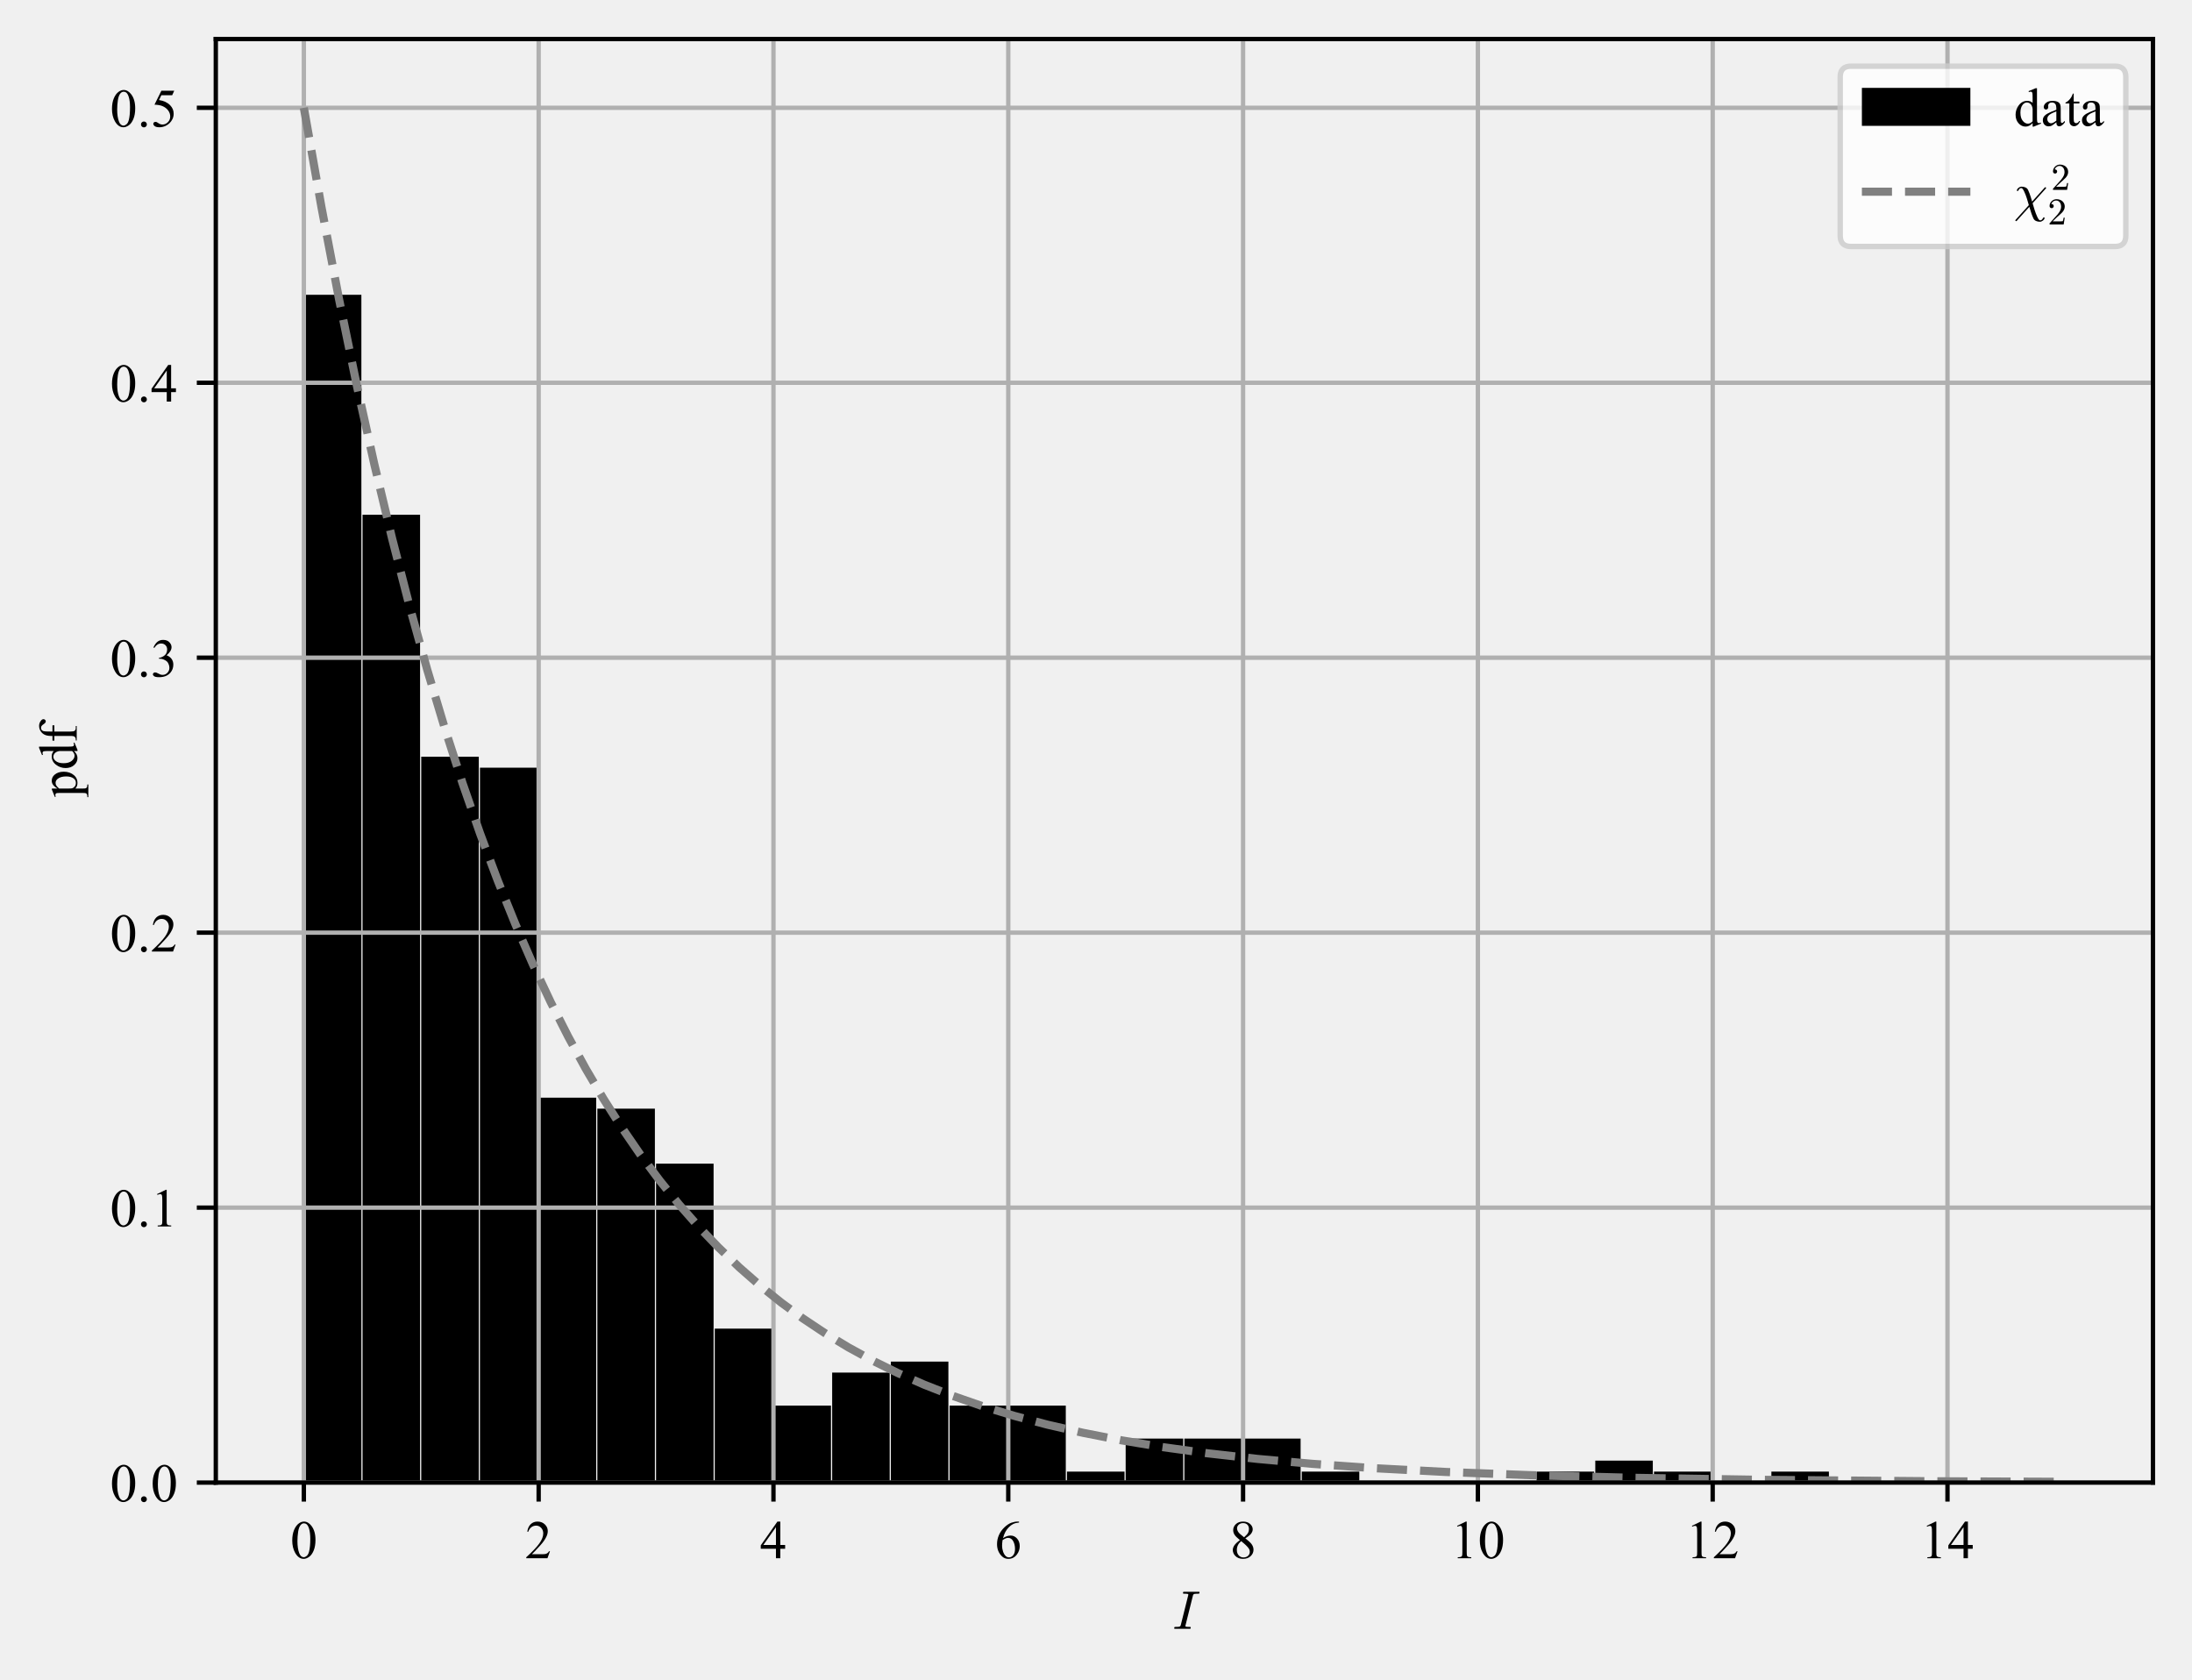
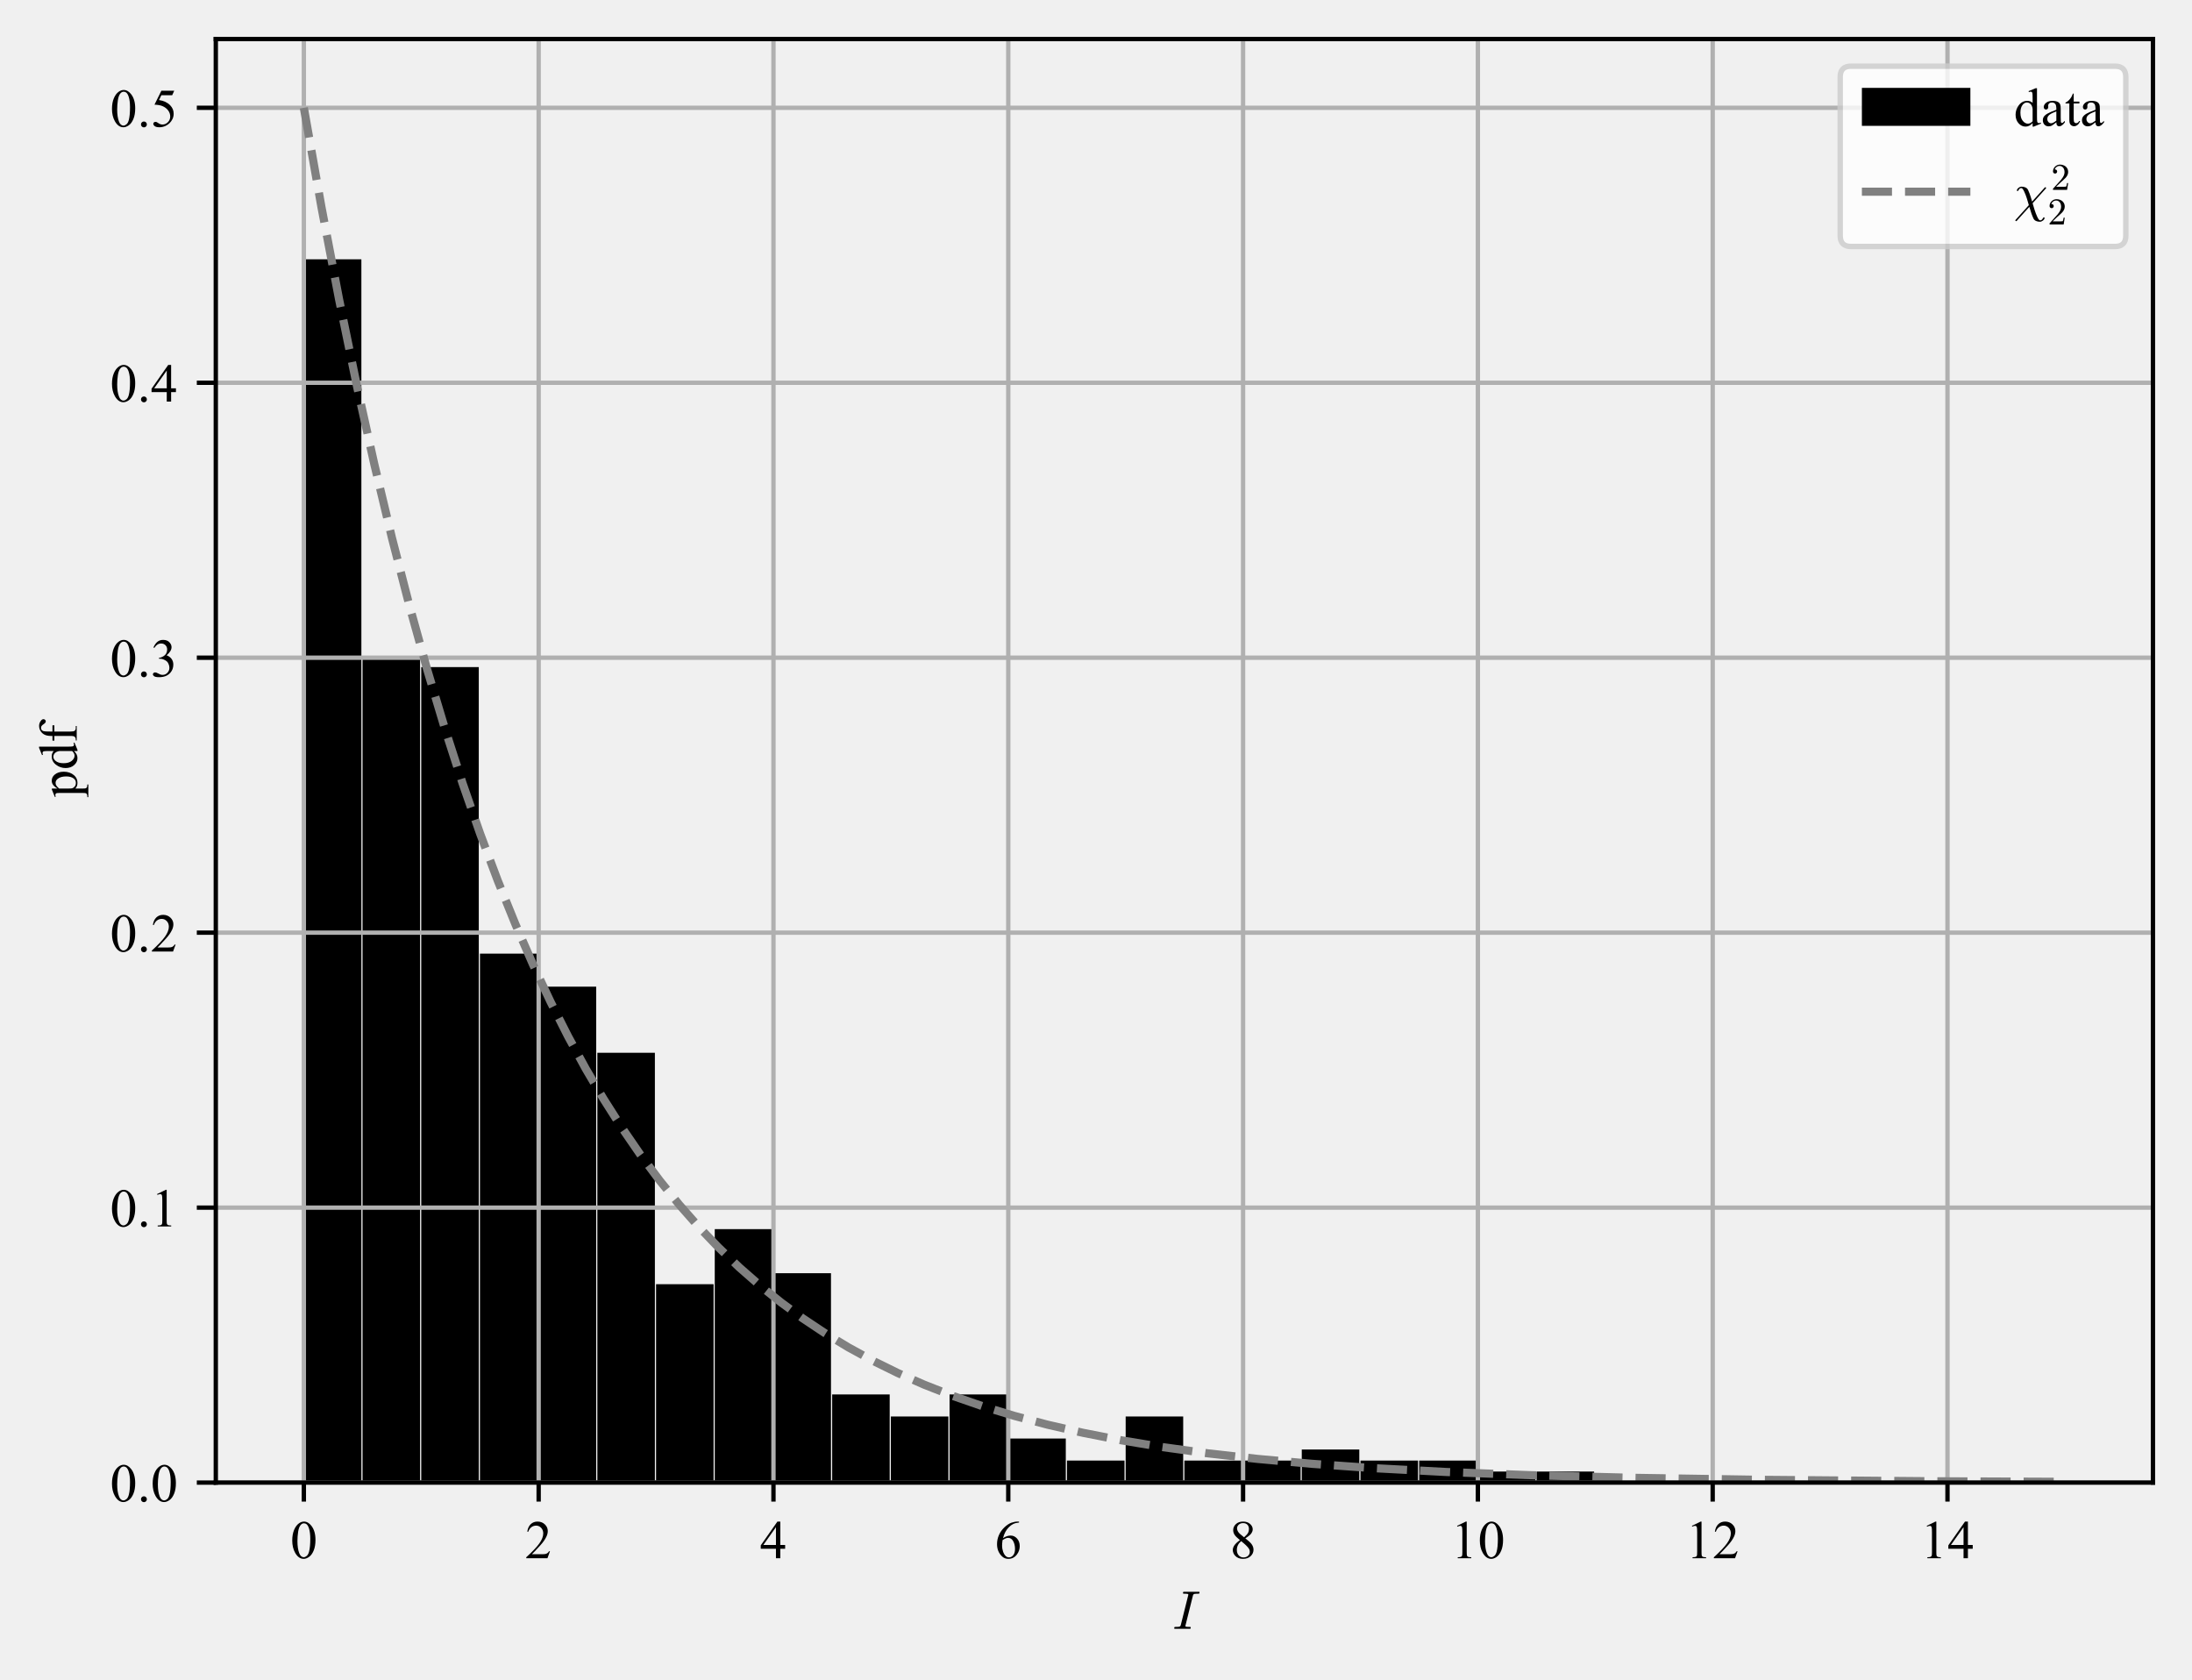
<svg xmlns="http://www.w3.org/2000/svg" xmlns:xlink="http://www.w3.org/1999/xlink" width="404.103pt" height="309.678pt" viewBox="0 0 404.103 309.678" version="1.1">
  <defs>
    <style type="text/css">*{stroke-linejoin: round; stroke-linecap: butt}</style>
  </defs>
  <g id="figure_1">
    <g id="patch_1">
      <path d="M 0 309.678  L 404.103 309.678  L 404.103 0  L 0 0  L 0 309.678  z " style="fill: none" />
    </g>
    <g id="axes_1">
      <g id="patch_2">
        <path d="M 39.783 273.312  L 396.903 273.312  L 396.903 7.2  L 39.783 7.2  L 39.783 273.312  z " style="fill: none" />
      </g>
      <g id="patch_3">
-         <path d="M 56.016 273.312  L 66.621 273.312  L 66.621 54.34  L 56.016 54.34  z " clip-path="url(#pf2ee84634f)" />
+         <path d="M 56.016 273.312  L 66.621 273.312  L 66.621 47.806  L 56.016 47.806  z " clip-path="url(#p7476ff61ca)" />
      </g>
      <g id="patch_4">
-         <path d="M 66.837 273.312  L 77.443 273.312  L 77.443 94.89  L 66.837 94.89  z " clip-path="url(#pf2ee84634f)" />
+         <path d="M 66.837 273.312  L 77.443 273.312  L 77.443 120.943  L 66.837 120.943  z " clip-path="url(#p7476ff61ca)" />
      </g>
      <g id="patch_5">
-         <path d="M 77.659 273.312  L 88.265 273.312  L 88.265 139.496  L 77.659 139.496  z " clip-path="url(#pf2ee84634f)" />
+         <path d="M 77.659 273.312  L 88.265 273.312  L 88.265 122.975  L 77.659 122.975  z " clip-path="url(#p7476ff61ca)" />
      </g>
      <g id="patch_6">
-         <path d="M 88.481 273.312  L 99.086 273.312  L 99.086 141.523  L 88.481 141.523  z " clip-path="url(#pf2ee84634f)" />
+         <path d="M 88.481 273.312  L 99.086 273.312  L 99.086 175.796  L 88.481 175.796  z " clip-path="url(#p7476ff61ca)" />
      </g>
      <g id="patch_7">
-         <path d="M 99.303 273.312  L 109.908 273.312  L 109.908 202.349  L 99.303 202.349  z " clip-path="url(#pf2ee84634f)" />
+         <path d="M 99.303 273.312  L 109.908 273.312  L 109.908 181.891  L 99.303 181.891  z " clip-path="url(#p7476ff61ca)" />
      </g>
      <g id="patch_8">
-         <path d="M 110.125 273.312  L 120.73 273.312  L 120.73 204.376  L 110.125 204.376  z " clip-path="url(#pf2ee84634f)" />
+         <path d="M 110.125 273.312  L 120.73 273.312  L 120.73 194.08  L 110.125 194.08  z " clip-path="url(#p7476ff61ca)" />
      </g>
      <g id="patch_9">
-         <path d="M 120.946 273.312  L 131.552 273.312  L 131.552 214.514  L 120.946 214.514  z " clip-path="url(#pf2ee84634f)" />
+         <path d="M 120.946 273.312  L 131.552 273.312  L 131.552 236.744  L 120.946 236.744  z " clip-path="url(#p7476ff61ca)" />
      </g>
      <g id="patch_10">
-         <path d="M 131.768 273.312  L 142.374 273.312  L 142.374 244.927  L 131.768 244.927  z " clip-path="url(#pf2ee84634f)" />
+         <path d="M 131.768 273.312  L 142.374 273.312  L 142.374 226.586  L 131.768 226.586  z " clip-path="url(#p7476ff61ca)" />
      </g>
      <g id="patch_11">
-         <path d="M 142.59 273.312  L 153.195 273.312  L 153.195 259.119  L 142.59 259.119  z " clip-path="url(#pf2ee84634f)" />
+         <path d="M 142.59 273.312  L 153.195 273.312  L 153.195 234.712  L 142.59 234.712  z " clip-path="url(#p7476ff61ca)" />
      </g>
      <g id="patch_12">
-         <path d="M 153.412 273.312  L 164.017 273.312  L 164.017 253.037  L 153.412 253.037  z " clip-path="url(#pf2ee84634f)" />
+         <path d="M 153.412 273.312  L 164.017 273.312  L 164.017 257.059  L 153.412 257.059  z " clip-path="url(#p7476ff61ca)" />
      </g>
      <g id="patch_13">
-         <path d="M 164.234 273.312  L 174.839 273.312  L 174.839 251.009  L 164.234 251.009  z " clip-path="url(#pf2ee84634f)" />
+         <path d="M 164.234 273.312  L 174.839 273.312  L 174.839 261.123  L 164.234 261.123  z " clip-path="url(#p7476ff61ca)" />
      </g>
      <g id="patch_14">
-         <path d="M 175.056 273.312  L 185.661 273.312  L 185.661 259.119  L 175.056 259.119  z " clip-path="url(#pf2ee84634f)" />
+         <path d="M 175.056 273.312  L 185.661 273.312  L 185.661 257.059  L 175.056 257.059  z " clip-path="url(#p7476ff61ca)" />
      </g>
      <g id="patch_15">
-         <path d="M 185.877 273.312  L 196.483 273.312  L 196.483 259.119  L 185.877 259.119  z " clip-path="url(#pf2ee84634f)" />
+         <path d="M 185.877 273.312  L 196.483 273.312  L 196.483 265.186  L 185.877 265.186  z " clip-path="url(#p7476ff61ca)" />
      </g>
      <g id="patch_16">
-         <path d="M 196.699 273.312  L 207.305 273.312  L 207.305 271.284  L 196.699 271.284  z " clip-path="url(#pf2ee84634f)" />
+         <path d="M 196.699 273.312  L 207.305 273.312  L 207.305 269.249  L 196.699 269.249  z " clip-path="url(#p7476ff61ca)" />
      </g>
      <g id="patch_17">
-         <path d="M 207.521 273.312  L 218.126 273.312  L 218.126 265.202  L 207.521 265.202  z " clip-path="url(#pf2ee84634f)" />
+         <path d="M 207.521 273.312  L 218.126 273.312  L 218.126 261.123  L 207.521 261.123  z " clip-path="url(#p7476ff61ca)" />
      </g>
      <g id="patch_18">
-         <path d="M 218.343 273.312  L 228.948 273.312  L 228.948 265.202  L 218.343 265.202  z " clip-path="url(#pf2ee84634f)" />
+         <path d="M 218.343 273.312  L 228.948 273.312  L 228.948 269.249  L 218.343 269.249  z " clip-path="url(#p7476ff61ca)" />
      </g>
      <g id="patch_19">
-         <path d="M 229.165 273.312  L 239.77 273.312  L 239.77 265.202  L 229.165 265.202  z " clip-path="url(#pf2ee84634f)" />
+         <path d="M 229.165 273.312  L 239.77 273.312  L 239.77 269.249  L 229.165 269.249  z " clip-path="url(#p7476ff61ca)" />
      </g>
      <g id="patch_20">
-         <path d="M 239.986 273.312  L 250.592 273.312  L 250.592 271.284  L 239.986 271.284  z " clip-path="url(#pf2ee84634f)" />
+         <path d="M 239.986 273.312  L 250.592 273.312  L 250.592 267.217  L 239.986 267.217  z " clip-path="url(#p7476ff61ca)" />
      </g>
      <g id="patch_21">
-         <path d="M 250.808 273.312  L 261.414 273.312  L 261.414 273.312  L 250.808 273.312  z " clip-path="url(#pf2ee84634f)" />
+         <path d="M 250.808 273.312  L 261.414 273.312  L 261.414 269.249  L 250.808 269.249  z " clip-path="url(#p7476ff61ca)" />
      </g>
      <g id="patch_22">
-         <path d="M 261.63 273.312  L 272.235 273.312  L 272.235 273.312  L 261.63 273.312  z " clip-path="url(#pf2ee84634f)" />
+         <path d="M 261.63 273.312  L 272.235 273.312  L 272.235 269.249  L 261.63 269.249  z " clip-path="url(#p7476ff61ca)" />
      </g>
      <g id="patch_23">
-         <path d="M 272.452 273.312  L 283.057 273.312  L 283.057 273.312  L 272.452 273.312  z " clip-path="url(#pf2ee84634f)" />
+         <path d="M 272.452 273.312  L 283.057 273.312  L 283.057 271.28  L 272.452 271.28  z " clip-path="url(#p7476ff61ca)" />
      </g>
      <g id="patch_24">
-         <path d="M 283.274 273.312  L 293.879 273.312  L 293.879 271.284  L 283.274 271.284  z " clip-path="url(#pf2ee84634f)" />
+         <path d="M 283.274 273.312  L 293.879 273.312  L 293.879 271.28  L 283.274 271.28  z " clip-path="url(#p7476ff61ca)" />
      </g>
      <g id="patch_25">
-         <path d="M 294.096 273.312  L 304.701 273.312  L 304.701 269.257  L 294.096 269.257  z " clip-path="url(#pf2ee84634f)" />
+         <path d="M 294.096 273.312  L 304.701 273.312  L 304.701 273.312  L 294.096 273.312  z " clip-path="url(#p7476ff61ca)" />
      </g>
      <g id="patch_26">
-         <path d="M 304.917 273.312  L 315.523 273.312  L 315.523 271.284  L 304.917 271.284  z " clip-path="url(#pf2ee84634f)" />
+         <path d="M 304.917 273.312  L 315.523 273.312  L 315.523 273.312  L 304.917 273.312  z " clip-path="url(#p7476ff61ca)" />
      </g>
      <g id="patch_27">
-         <path d="M 315.739 273.312  L 326.345 273.312  L 326.345 273.312  L 315.739 273.312  z " clip-path="url(#pf2ee84634f)" />
+         <path d="M 315.739 273.312  L 326.345 273.312  L 326.345 273.312  L 315.739 273.312  z " clip-path="url(#p7476ff61ca)" />
      </g>
      <g id="patch_28">
-         <path d="M 326.561 273.312  L 337.166 273.312  L 337.166 271.284  L 326.561 271.284  z " clip-path="url(#pf2ee84634f)" />
+         <path d="M 326.561 273.312  L 337.166 273.312  L 337.166 273.312  L 326.561 273.312  z " clip-path="url(#p7476ff61ca)" />
      </g>
      <g id="patch_29">
-         <path d="M 337.383 273.312  L 347.988 273.312  L 347.988 273.312  L 337.383 273.312  z " clip-path="url(#pf2ee84634f)" />
+         <path d="M 337.383 273.312  L 347.988 273.312  L 347.988 273.312  L 337.383 273.312  z " clip-path="url(#p7476ff61ca)" />
      </g>
      <g id="patch_30">
-         <path d="M 348.205 273.312  L 358.81 273.312  L 358.81 273.312  L 348.205 273.312  z " clip-path="url(#pf2ee84634f)" />
+         <path d="M 348.205 273.312  L 358.81 273.312  L 358.81 273.312  L 348.205 273.312  z " clip-path="url(#p7476ff61ca)" />
      </g>
      <g id="patch_31">
-         <path d="M 359.026 273.312  L 369.632 273.312  L 369.632 273.312  L 359.026 273.312  z " clip-path="url(#pf2ee84634f)" />
+         <path d="M 359.026 273.312  L 369.632 273.312  L 369.632 273.312  L 359.026 273.312  z " clip-path="url(#p7476ff61ca)" />
      </g>
      <g id="matplotlib.axis_1">
        <g id="xtick_1">
          <g id="line2d_1">
-             <path d="M 56.016 273.312  L 56.016 7.2  " clip-path="url(#pf2ee84634f)" style="fill: none; stroke: #b0b0b0; stroke-width: 0.8; stroke-linecap: square" />
+             <path d="M 56.016 273.312  L 56.016 7.2  " clip-path="url(#p7476ff61ca)" style="fill: none; stroke: #b0b0b0; stroke-width: 0.8; stroke-linecap: square" />
          </g>
          <g id="line2d_2">
            <defs>
-               <path id="m13a6f34b47" d="M 0 0  L 0 3.5  " style="stroke: #000000; stroke-width: 0.8" />
-             </defs>
-             <g>
-               <use xlink:href="#m13a6f34b47" x="56.016" y="273.312" style="stroke: #000000; stroke-width: 0.8" />
+               <path id="mde211f652f" d="M 0 0  L 0 3.5  " style="stroke: #000000; stroke-width: 0.8" />
+             </defs>
+             <g>
+               <use xlink:href="#mde211f652f" x="56.016" y="273.312" style="stroke: #000000; stroke-width: 0.8" />
            </g>
          </g>
          <g id="text_1">
            <g transform="translate(53.51554 287.2557) scale(0.1 -0.1)">
              <defs>
                <path id="TimesNewRomanPSMT-30" d="M 231 2094  Q 231 2819 450 3342  Q 669 3866 1031 4122  Q 1313 4325 1613 4325  Q 2100 4325 2488 3828  Q 2972 3213 2972 2159  Q 2972 1422 2759 906  Q 2547 391 2217 158  Q 1888 -75 1581 -75  Q 975 -75 572 641  Q 231 1244 231 2094  z M 844 2016  Q 844 1141 1059 588  Q 1238 122 1591 122  Q 1759 122 1940 273  Q 2122 425 2216 781  Q 2359 1319 2359 2297  Q 2359 3022 2209 3506  Q 2097 3866 1919 4016  Q 1791 4119 1609 4119  Q 1397 4119 1231 3928  Q 1006 3669 925 3112  Q 844 2556 844 2016  z " transform="scale(0.015625)" />
              </defs>
              <use xlink:href="#TimesNewRomanPSMT-30" />
            </g>
          </g>
        </g>
        <g id="xtick_2">
          <g id="line2d_3">
-             <path d="M 99.303 273.312  L 99.303 7.2  " clip-path="url(#pf2ee84634f)" style="fill: none; stroke: #b0b0b0; stroke-width: 0.8; stroke-linecap: square" />
+             <path d="M 99.303 273.312  L 99.303 7.2  " clip-path="url(#p7476ff61ca)" style="fill: none; stroke: #b0b0b0; stroke-width: 0.8; stroke-linecap: square" />
          </g>
          <g id="line2d_4">
            <g>
-               <use xlink:href="#m13a6f34b47" x="99.303" y="273.312" style="stroke: #000000; stroke-width: 0.8" />
+               <use xlink:href="#mde211f652f" x="99.303" y="273.312" style="stroke: #000000; stroke-width: 0.8" />
            </g>
          </g>
          <g id="text_2">
            <g transform="translate(96.80281 287.2557) scale(0.1 -0.1)">
              <defs>
                <path id="TimesNewRomanPSMT-32" d="M 2934 816  L 2638 0  L 138 0  L 138 116  Q 1241 1122 1691 1759  Q 2141 2397 2141 2925  Q 2141 3328 1894 3587  Q 1647 3847 1303 3847  Q 991 3847 742 3664  Q 494 3481 375 3128  L 259 3128  Q 338 3706 661 4015  Q 984 4325 1469 4325  Q 1984 4325 2329 3994  Q 2675 3663 2675 3213  Q 2675 2891 2525 2569  Q 2294 2063 1775 1497  Q 997 647 803 472  L 1909 472  Q 2247 472 2383 497  Q 2519 522 2628 598  Q 2738 675 2819 816  L 2934 816  z " transform="scale(0.015625)" />
              </defs>
              <use xlink:href="#TimesNewRomanPSMT-32" />
            </g>
          </g>
        </g>
        <g id="xtick_3">
          <g id="line2d_5">
-             <path d="M 142.59 273.312  L 142.59 7.2  " clip-path="url(#pf2ee84634f)" style="fill: none; stroke: #b0b0b0; stroke-width: 0.8; stroke-linecap: square" />
+             <path d="M 142.59 273.312  L 142.59 7.2  " clip-path="url(#p7476ff61ca)" style="fill: none; stroke: #b0b0b0; stroke-width: 0.8; stroke-linecap: square" />
          </g>
          <g id="line2d_6">
            <g>
-               <use xlink:href="#m13a6f34b47" x="142.59" y="273.312" style="stroke: #000000; stroke-width: 0.8" />
+               <use xlink:href="#mde211f652f" x="142.59" y="273.312" style="stroke: #000000; stroke-width: 0.8" />
            </g>
          </g>
          <g id="text_3">
            <g transform="translate(140.0901 287.2557) scale(0.1 -0.1)">
              <defs>
                <path id="TimesNewRomanPSMT-34" d="M 2978 1563  L 2978 1119  L 2409 1119  L 2409 0  L 1894 0  L 1894 1119  L 100 1119  L 100 1519  L 2066 4325  L 2409 4325  L 2409 1563  L 2978 1563  z M 1894 1563  L 1894 3666  L 406 1563  L 1894 1563  z " transform="scale(0.015625)" />
              </defs>
              <use xlink:href="#TimesNewRomanPSMT-34" />
            </g>
          </g>
        </g>
        <g id="xtick_4">
          <g id="line2d_7">
-             <path d="M 185.877 273.312  L 185.877 7.2  " clip-path="url(#pf2ee84634f)" style="fill: none; stroke: #b0b0b0; stroke-width: 0.8; stroke-linecap: square" />
+             <path d="M 185.877 273.312  L 185.877 7.2  " clip-path="url(#p7476ff61ca)" style="fill: none; stroke: #b0b0b0; stroke-width: 0.8; stroke-linecap: square" />
          </g>
          <g id="line2d_8">
            <g>
-               <use xlink:href="#m13a6f34b47" x="185.877" y="273.312" style="stroke: #000000; stroke-width: 0.8" />
+               <use xlink:href="#mde211f652f" x="185.877" y="273.312" style="stroke: #000000; stroke-width: 0.8" />
            </g>
          </g>
          <g id="text_4">
            <g transform="translate(183.3774 287.2557) scale(0.1 -0.1)">
              <defs>
                <path id="TimesNewRomanPSMT-36" d="M 2869 4325  L 2869 4209  Q 2456 4169 2195 4045  Q 1934 3922 1679 3669  Q 1425 3416 1258 3105  Q 1091 2794 978 2366  Q 1428 2675 1881 2675  Q 2316 2675 2634 2325  Q 2953 1975 2953 1425  Q 2953 894 2631 456  Q 2244 -75 1606 -75  Q 1172 -75 869 213  Q 275 772 275 1663  Q 275 2231 503 2743  Q 731 3256 1154 3653  Q 1578 4050 1965 4187  Q 2353 4325 2688 4325  L 2869 4325  z M 925 2138  Q 869 1716 869 1456  Q 869 1156 980 804  Q 1091 453 1309 247  Q 1469 100 1697 100  Q 1969 100 2183 356  Q 2397 613 2397 1088  Q 2397 1622 2184 2012  Q 1972 2403 1581 2403  Q 1463 2403 1327 2353  Q 1191 2303 925 2138  z " transform="scale(0.015625)" />
              </defs>
              <use xlink:href="#TimesNewRomanPSMT-36" />
            </g>
          </g>
        </g>
        <g id="xtick_5">
          <g id="line2d_9">
-             <path d="M 229.165 273.312  L 229.165 7.2  " clip-path="url(#pf2ee84634f)" style="fill: none; stroke: #b0b0b0; stroke-width: 0.8; stroke-linecap: square" />
+             <path d="M 229.165 273.312  L 229.165 7.2  " clip-path="url(#p7476ff61ca)" style="fill: none; stroke: #b0b0b0; stroke-width: 0.8; stroke-linecap: square" />
          </g>
          <g id="line2d_10">
            <g>
-               <use xlink:href="#m13a6f34b47" x="229.165" y="273.312" style="stroke: #000000; stroke-width: 0.8" />
+               <use xlink:href="#mde211f652f" x="229.165" y="273.312" style="stroke: #000000; stroke-width: 0.8" />
            </g>
          </g>
          <g id="text_5">
            <g transform="translate(226.6646 287.2557) scale(0.1 -0.1)">
              <defs>
                <path id="TimesNewRomanPSMT-38" d="M 1228 2134  Q 725 2547 579 2797  Q 434 3047 434 3316  Q 434 3728 753 4026  Q 1072 4325 1600 4325  Q 2113 4325 2425 4047  Q 2738 3769 2738 3413  Q 2738 3175 2569 2928  Q 2400 2681 1866 2347  Q 2416 1922 2594 1678  Q 2831 1359 2831 1006  Q 2831 559 2490 242  Q 2150 -75 1597 -75  Q 994 -75 656 303  Q 388 606 388 966  Q 388 1247 577 1523  Q 766 1800 1228 2134  z M 1719 2469  Q 2094 2806 2194 3001  Q 2294 3197 2294 3444  Q 2294 3772 2109 3958  Q 1925 4144 1606 4144  Q 1288 4144 1088 3959  Q 888 3775 888 3528  Q 888 3366 970 3203  Q 1053 3041 1206 2894  L 1719 2469  z M 1375 2016  Q 1116 1797 991 1539  Q 866 1281 866 981  Q 866 578 1086 336  Q 1306 94 1647 94  Q 1984 94 2187 284  Q 2391 475 2391 747  Q 2391 972 2272 1150  Q 2050 1481 1375 2016  z " transform="scale(0.015625)" />
              </defs>
              <use xlink:href="#TimesNewRomanPSMT-38" />
            </g>
          </g>
        </g>
        <g id="xtick_6">
          <g id="line2d_11">
-             <path d="M 272.452 273.312  L 272.452 7.2  " clip-path="url(#pf2ee84634f)" style="fill: none; stroke: #b0b0b0; stroke-width: 0.8; stroke-linecap: square" />
+             <path d="M 272.452 273.312  L 272.452 7.2  " clip-path="url(#p7476ff61ca)" style="fill: none; stroke: #b0b0b0; stroke-width: 0.8; stroke-linecap: square" />
          </g>
          <g id="line2d_12">
            <g>
-               <use xlink:href="#m13a6f34b47" x="272.452" y="273.312" style="stroke: #000000; stroke-width: 0.8" />
+               <use xlink:href="#mde211f652f" x="272.452" y="273.312" style="stroke: #000000; stroke-width: 0.8" />
            </g>
          </g>
          <g id="text_6">
            <g transform="translate(267.4519 287.2557) scale(0.1 -0.1)">
              <defs>
                <path id="TimesNewRomanPSMT-31" d="M 750 3822  L 1781 4325  L 1884 4325  L 1884 747  Q 1884 391 1914 303  Q 1944 216 2037 169  Q 2131 122 2419 116  L 2419 0  L 825 0  L 825 116  Q 1125 122 1212 167  Q 1300 213 1334 289  Q 1369 366 1369 747  L 1369 3034  Q 1369 3497 1338 3628  Q 1316 3728 1258 3775  Q 1200 3822 1119 3822  Q 1003 3822 797 3725  L 750 3822  z " transform="scale(0.015625)" />
              </defs>
              <use xlink:href="#TimesNewRomanPSMT-31" />
              <use xlink:href="#TimesNewRomanPSMT-30" x="50" />
            </g>
          </g>
        </g>
        <g id="xtick_7">
          <g id="line2d_13">
-             <path d="M 315.739 273.312  L 315.739 7.2  " clip-path="url(#pf2ee84634f)" style="fill: none; stroke: #b0b0b0; stroke-width: 0.8; stroke-linecap: square" />
+             <path d="M 315.739 273.312  L 315.739 7.2  " clip-path="url(#p7476ff61ca)" style="fill: none; stroke: #b0b0b0; stroke-width: 0.8; stroke-linecap: square" />
          </g>
          <g id="line2d_14">
            <g>
-               <use xlink:href="#m13a6f34b47" x="315.739" y="273.312" style="stroke: #000000; stroke-width: 0.8" />
+               <use xlink:href="#mde211f652f" x="315.739" y="273.312" style="stroke: #000000; stroke-width: 0.8" />
            </g>
          </g>
          <g id="text_7">
            <g transform="translate(310.7392 287.2557) scale(0.1 -0.1)">
              <use xlink:href="#TimesNewRomanPSMT-31" />
              <use xlink:href="#TimesNewRomanPSMT-32" x="50" />
            </g>
          </g>
        </g>
        <g id="xtick_8">
          <g id="line2d_15">
-             <path d="M 359.026 273.312  L 359.026 7.2  " clip-path="url(#pf2ee84634f)" style="fill: none; stroke: #b0b0b0; stroke-width: 0.8; stroke-linecap: square" />
+             <path d="M 359.026 273.312  L 359.026 7.2  " clip-path="url(#p7476ff61ca)" style="fill: none; stroke: #b0b0b0; stroke-width: 0.8; stroke-linecap: square" />
          </g>
          <g id="line2d_16">
            <g>
-               <use xlink:href="#m13a6f34b47" x="359.026" y="273.312" style="stroke: #000000; stroke-width: 0.8" />
+               <use xlink:href="#mde211f652f" x="359.026" y="273.312" style="stroke: #000000; stroke-width: 0.8" />
            </g>
          </g>
          <g id="text_8">
            <g transform="translate(354.0264 287.2557) scale(0.1 -0.1)">
              <use xlink:href="#TimesNewRomanPSMT-31" />
              <use xlink:href="#TimesNewRomanPSMT-34" x="50" />
            </g>
          </g>
        </g>
        <g id="text_9">
          <g transform="translate(216.1428 300.3386) scale(0.1 -0.1)">
            <defs>
              <path id="Cmmi10-49" d="M 269 0  Q 206 0 206 84  Q 231 225 288 225  Q 666 225 800 250  Q 947 284 984 441  L 1863 3956  Q 1875 4019 1875 4038  Q 1875 4078 1854 4095  Q 1834 4113 1791 4122  Q 1663 4147 1306 4147  Q 1241 4147 1241 4231  Q 1263 4313 1275 4342  Q 1288 4372 1350 4372  L 3138 4372  Q 3200 4372 3200 4288  Q 3197 4272 3187 4234  Q 3178 4197 3162 4172  Q 3147 4147 3116 4147  Q 2741 4147 2597 4122  Q 2456 4088 2419 3928  L 1544 416  Q 1528 338 1528 331  Q 1528 316 1533 302  Q 1538 288 1552 277  Q 1566 266 1580 261  Q 1594 256 1613 250  Q 1734 225 2100 225  Q 2163 225 2163 141  Q 2141 50 2128 25  Q 2116 0 2053 0  L 269 0  z " transform="scale(0.015625)" />
            </defs>
            <use xlink:href="#Cmmi10-49" transform="translate(0 0.6875)" />
          </g>
        </g>
      </g>
      <g id="matplotlib.axis_2">
        <g id="ytick_1">
          <g id="line2d_17">
-             <path d="M 39.783 273.312  L 396.903 273.312  " clip-path="url(#pf2ee84634f)" style="fill: none; stroke: #b0b0b0; stroke-width: 0.8; stroke-linecap: square" />
+             <path d="M 39.783 273.312  L 396.903 273.312  " clip-path="url(#p7476ff61ca)" style="fill: none; stroke: #b0b0b0; stroke-width: 0.8; stroke-linecap: square" />
          </g>
          <g id="line2d_18">
            <defs>
-               <path id="mc83024e311" d="M 0 0  L -3.5 0  " style="stroke: #000000; stroke-width: 0.8" />
-             </defs>
-             <g>
-               <use xlink:href="#mc83024e311" x="39.783" y="273.312" style="stroke: #000000; stroke-width: 0.8" />
+               <path id="md79c903529" d="M 0 0  L -3.5 0  " style="stroke: #000000; stroke-width: 0.8" />
+             </defs>
+             <g>
+               <use xlink:href="#md79c903529" x="39.783" y="273.312" style="stroke: #000000; stroke-width: 0.8" />
            </g>
          </g>
          <g id="text_10">
            <g transform="translate(20.28281 276.7839) scale(0.1 -0.1)">
              <defs>
                <path id="TimesNewRomanPSMT-2e" d="M 800 606  Q 947 606 1047 504  Q 1147 403 1147 259  Q 1147 116 1045 14  Q 944 -88 800 -88  Q 656 -88 554 14  Q 453 116 453 259  Q 453 406 554 506  Q 656 606 800 606  z " transform="scale(0.015625)" />
              </defs>
              <use xlink:href="#TimesNewRomanPSMT-30" />
              <use xlink:href="#TimesNewRomanPSMT-2e" x="50" />
              <use xlink:href="#TimesNewRomanPSMT-30" x="75" />
            </g>
          </g>
        </g>
        <g id="ytick_2">
          <g id="line2d_19">
-             <path d="M 39.783 222.624  L 396.903 222.624  " clip-path="url(#pf2ee84634f)" style="fill: none; stroke: #b0b0b0; stroke-width: 0.8; stroke-linecap: square" />
+             <path d="M 39.783 222.624  L 396.903 222.624  " clip-path="url(#p7476ff61ca)" style="fill: none; stroke: #b0b0b0; stroke-width: 0.8; stroke-linecap: square" />
          </g>
          <g id="line2d_20">
            <g>
-               <use xlink:href="#mc83024e311" x="39.783" y="222.624" style="stroke: #000000; stroke-width: 0.8" />
+               <use xlink:href="#md79c903529" x="39.783" y="222.624" style="stroke: #000000; stroke-width: 0.8" />
            </g>
          </g>
          <g id="text_11">
            <g transform="translate(20.28281 226.0959) scale(0.1 -0.1)">
              <use xlink:href="#TimesNewRomanPSMT-30" />
              <use xlink:href="#TimesNewRomanPSMT-2e" x="50" />
              <use xlink:href="#TimesNewRomanPSMT-31" x="75" />
            </g>
          </g>
        </g>
        <g id="ytick_3">
          <g id="line2d_21">
-             <path d="M 39.783 171.936  L 396.903 171.936  " clip-path="url(#pf2ee84634f)" style="fill: none; stroke: #b0b0b0; stroke-width: 0.8; stroke-linecap: square" />
+             <path d="M 39.783 171.936  L 396.903 171.936  " clip-path="url(#p7476ff61ca)" style="fill: none; stroke: #b0b0b0; stroke-width: 0.8; stroke-linecap: square" />
          </g>
          <g id="line2d_22">
            <g>
-               <use xlink:href="#mc83024e311" x="39.783" y="171.936" style="stroke: #000000; stroke-width: 0.8" />
+               <use xlink:href="#md79c903529" x="39.783" y="171.936" style="stroke: #000000; stroke-width: 0.8" />
            </g>
          </g>
          <g id="text_12">
            <g transform="translate(20.28281 175.4079) scale(0.1 -0.1)">
              <use xlink:href="#TimesNewRomanPSMT-30" />
              <use xlink:href="#TimesNewRomanPSMT-2e" x="50" />
              <use xlink:href="#TimesNewRomanPSMT-32" x="75" />
            </g>
          </g>
        </g>
        <g id="ytick_4">
          <g id="line2d_23">
-             <path d="M 39.783 121.248  L 396.903 121.248  " clip-path="url(#pf2ee84634f)" style="fill: none; stroke: #b0b0b0; stroke-width: 0.8; stroke-linecap: square" />
+             <path d="M 39.783 121.248  L 396.903 121.248  " clip-path="url(#p7476ff61ca)" style="fill: none; stroke: #b0b0b0; stroke-width: 0.8; stroke-linecap: square" />
          </g>
          <g id="line2d_24">
            <g>
-               <use xlink:href="#mc83024e311" x="39.783" y="121.248" style="stroke: #000000; stroke-width: 0.8" />
+               <use xlink:href="#md79c903529" x="39.783" y="121.248" style="stroke: #000000; stroke-width: 0.8" />
            </g>
          </g>
          <g id="text_13">
            <g transform="translate(20.28281 124.7199) scale(0.1 -0.1)">
              <defs>
                <path id="TimesNewRomanPSMT-33" d="M 325 3431  Q 506 3859 782 4092  Q 1059 4325 1472 4325  Q 1981 4325 2253 3994  Q 2459 3747 2459 3466  Q 2459 3003 1878 2509  Q 2269 2356 2469 2072  Q 2669 1788 2669 1403  Q 2669 853 2319 450  Q 1863 -75 997 -75  Q 569 -75 414 31  Q 259 138 259 259  Q 259 350 332 419  Q 406 488 509 488  Q 588 488 669 463  Q 722 447 909 348  Q 1097 250 1169 231  Q 1284 197 1416 197  Q 1734 197 1970 444  Q 2206 691 2206 1028  Q 2206 1275 2097 1509  Q 2016 1684 1919 1775  Q 1784 1900 1550 2001  Q 1316 2103 1072 2103  L 972 2103  L 972 2197  Q 1219 2228 1467 2375  Q 1716 2522 1828 2728  Q 1941 2934 1941 3181  Q 1941 3503 1739 3701  Q 1538 3900 1238 3900  Q 753 3900 428 3381  L 325 3431  z " transform="scale(0.015625)" />
              </defs>
              <use xlink:href="#TimesNewRomanPSMT-30" />
              <use xlink:href="#TimesNewRomanPSMT-2e" x="50" />
              <use xlink:href="#TimesNewRomanPSMT-33" x="75" />
            </g>
          </g>
        </g>
        <g id="ytick_5">
          <g id="line2d_25">
-             <path d="M 39.783 70.56  L 396.903 70.56  " clip-path="url(#pf2ee84634f)" style="fill: none; stroke: #b0b0b0; stroke-width: 0.8; stroke-linecap: square" />
+             <path d="M 39.783 70.56  L 396.903 70.56  " clip-path="url(#p7476ff61ca)" style="fill: none; stroke: #b0b0b0; stroke-width: 0.8; stroke-linecap: square" />
          </g>
          <g id="line2d_26">
            <g>
-               <use xlink:href="#mc83024e311" x="39.783" y="70.56" style="stroke: #000000; stroke-width: 0.8" />
+               <use xlink:href="#md79c903529" x="39.783" y="70.56" style="stroke: #000000; stroke-width: 0.8" />
            </g>
          </g>
          <g id="text_14">
            <g transform="translate(20.28281 74.03187) scale(0.1 -0.1)">
              <use xlink:href="#TimesNewRomanPSMT-30" />
              <use xlink:href="#TimesNewRomanPSMT-2e" x="50" />
              <use xlink:href="#TimesNewRomanPSMT-34" x="75" />
            </g>
          </g>
        </g>
        <g id="ytick_6">
          <g id="line2d_27">
-             <path d="M 39.783 19.872  L 396.903 19.872  " clip-path="url(#pf2ee84634f)" style="fill: none; stroke: #b0b0b0; stroke-width: 0.8; stroke-linecap: square" />
+             <path d="M 39.783 19.872  L 396.903 19.872  " clip-path="url(#p7476ff61ca)" style="fill: none; stroke: #b0b0b0; stroke-width: 0.8; stroke-linecap: square" />
          </g>
          <g id="line2d_28">
            <g>
-               <use xlink:href="#mc83024e311" x="39.783" y="19.872" style="stroke: #000000; stroke-width: 0.8" />
+               <use xlink:href="#md79c903529" x="39.783" y="19.872" style="stroke: #000000; stroke-width: 0.8" />
            </g>
          </g>
          <g id="text_15">
            <g transform="translate(20.28281 23.34388) scale(0.1 -0.1)">
              <defs>
                <path id="TimesNewRomanPSMT-35" d="M 2778 4238  L 2534 3706  L 1259 3706  L 981 3138  Q 1809 3016 2294 2522  Q 2709 2097 2709 1522  Q 2709 1188 2573 903  Q 2438 619 2231 419  Q 2025 219 1772 97  Q 1413 -75 1034 -75  Q 653 -75 479 54  Q 306 184 306 341  Q 306 428 378 495  Q 450 563 559 563  Q 641 563 702 538  Q 763 513 909 409  Q 1144 247 1384 247  Q 1750 247 2026 523  Q 2303 800 2303 1197  Q 2303 1581 2056 1914  Q 1809 2247 1375 2428  Q 1034 2569 447 2591  L 1259 4238  L 2778 4238  z " transform="scale(0.015625)" />
              </defs>
              <use xlink:href="#TimesNewRomanPSMT-30" />
              <use xlink:href="#TimesNewRomanPSMT-2e" x="50" />
              <use xlink:href="#TimesNewRomanPSMT-35" x="75" />
            </g>
          </g>
        </g>
        <g id="text_16">
          <g transform="translate(14.14375 146.9208) rotate(-90) scale(0.1 -0.1)">
            <defs>
              <path id="TimesNewRomanPSMT-70" d="M -6 2578  L 875 2934  L 994 2934  L 994 2266  Q 1216 2644 1439 2795  Q 1663 2947 1909 2947  Q 2341 2947 2628 2609  Q 2981 2197 2981 1534  Q 2981 794 2556 309  Q 2206 -88 1675 -88  Q 1444 -88 1275 -22  Q 1150 25 994 166  L 994 -706  Q 994 -1000 1030 -1079  Q 1066 -1159 1155 -1206  Q 1244 -1253 1478 -1253  L 1478 -1369  L -22 -1369  L -22 -1253  L 56 -1253  Q 228 -1256 350 -1188  Q 409 -1153 442 -1076  Q 475 -1000 475 -688  L 475 2019  Q 475 2297 450 2372  Q 425 2447 370 2484  Q 316 2522 222 2522  Q 147 2522 31 2478  L -6 2578  z M 994 2081  L 994 1013  Q 994 666 1022 556  Q 1066 375 1236 237  Q 1406 100 1666 100  Q 1978 100 2172 344  Q 2425 663 2425 1241  Q 2425 1897 2138 2250  Q 1938 2494 1663 2494  Q 1513 2494 1366 2419  Q 1253 2363 994 2081  z " transform="scale(0.015625)" />
              <path id="TimesNewRomanPSMT-64" d="M 2222 322  Q 2013 103 1813 7  Q 1613 -88 1381 -88  Q 913 -88 563 304  Q 213 697 213 1313  Q 213 1928 600 2439  Q 988 2950 1597 2950  Q 1975 2950 2222 2709  L 2222 3238  Q 2222 3728 2198 3840  Q 2175 3953 2125 3993  Q 2075 4034 2000 4034  Q 1919 4034 1784 3984  L 1744 4094  L 2597 4444  L 2738 4444  L 2738 1134  Q 2738 631 2761 520  Q 2784 409 2836 365  Q 2888 322 2956 322  Q 3041 322 3181 375  L 3216 266  L 2366 -88  L 2222 -88  L 2222 322  z M 2222 541  L 2222 2016  Q 2203 2228 2109 2403  Q 2016 2578 1861 2667  Q 1706 2756 1559 2756  Q 1284 2756 1069 2509  Q 784 2184 784 1559  Q 784 928 1059 592  Q 1334 256 1672 256  Q 1956 256 2222 541  z " transform="scale(0.015625)" />
              <path id="TimesNewRomanPSMT-66" d="M 1319 2638  L 1319 756  Q 1319 356 1406 250  Q 1522 113 1716 113  L 1975 113  L 1975 0  L 266 0  L 266 113  L 394 113  Q 519 113 622 175  Q 725 238 764 344  Q 803 450 803 756  L 803 2638  L 247 2638  L 247 2863  L 803 2863  L 803 3050  Q 803 3478 940 3775  Q 1078 4072 1361 4255  Q 1644 4438 1997 4438  Q 2325 4438 2600 4225  Q 2781 4084 2781 3909  Q 2781 3816 2700 3733  Q 2619 3650 2525 3650  Q 2453 3650 2373 3701  Q 2294 3753 2178 3923  Q 2063 4094 1966 4153  Q 1869 4213 1750 4213  Q 1606 4213 1506 4136  Q 1406 4059 1362 3898  Q 1319 3738 1319 3069  L 1319 2863  L 2056 2863  L 2056 2638  L 1319 2638  z " transform="scale(0.015625)" />
            </defs>
            <use xlink:href="#TimesNewRomanPSMT-70" />
            <use xlink:href="#TimesNewRomanPSMT-64" x="50" />
            <use xlink:href="#TimesNewRomanPSMT-66" x="100" />
          </g>
        </g>
      </g>
      <g id="line2d_29">
-         <path d="M 56.016 19.872  L 59.265 38.202  L 62.515 55.207  L 65.765 70.982  L 69.015 85.615  L 72.265 99.191  L 75.514 111.784  L 78.764 123.467  L 82.014 134.305  L 85.264 144.359  L 88.513 153.685  L 91.763 162.337  L 95.013 170.364  L 98.263 177.81  L 101.513 184.717  L 104.762 191.125  L 108.012 197.069  L 111.262 202.583  L 114.512 207.699  L 118.087 212.9  L 121.661 217.688  L 125.236 222.097  L 128.811 226.157  L 132.386 229.894  L 136.285 233.635  L 140.185 237.053  L 144.085 240.177  L 147.985 243.032  L 152.209 245.847  L 156.434 248.401  L 160.984 250.886  L 165.534 253.124  L 170.408 255.274  L 175.608 257.316  L 181.133 259.232  L 186.982 261.012  L 193.157 262.647  L 199.656 264.134  L 206.806 265.531  L 214.281 266.765  L 222.73 267.926  L 231.829 268.947  L 241.904 269.854  L 253.278 270.653  L 266.602 271.357  L 282.201 271.949  L 301.05 272.43  L 324.774 272.802  L 356.947 273.07  L 380.67 273.172  L 380.67 273.172  " clip-path="url(#pf2ee84634f)" style="fill: none; stroke-dasharray: 5.55,2.4; stroke-dashoffset: 0; stroke: #808080; stroke-width: 1.5" />
+         <path d="M 56.016 19.872  L 59.265 38.202  L 62.515 55.207  L 65.765 70.982  L 69.015 85.615  L 72.265 99.191  L 75.514 111.784  L 78.764 123.467  L 82.014 134.305  L 85.264 144.359  L 88.513 153.685  L 91.763 162.337  L 95.013 170.364  L 98.263 177.81  L 101.513 184.717  L 104.762 191.125  L 108.012 197.069  L 111.262 202.583  L 114.512 207.699  L 118.087 212.9  L 121.661 217.688  L 125.236 222.097  L 128.811 226.157  L 132.386 229.894  L 136.285 233.635  L 140.185 237.053  L 144.085 240.177  L 147.985 243.032  L 152.209 245.847  L 156.434 248.401  L 160.984 250.886  L 165.534 253.124  L 170.408 255.274  L 175.608 257.316  L 181.133 259.232  L 186.982 261.012  L 193.157 262.647  L 199.656 264.134  L 206.806 265.531  L 214.281 266.765  L 222.73 267.926  L 231.829 268.947  L 241.904 269.854  L 253.278 270.653  L 266.602 271.357  L 282.201 271.949  L 301.05 272.43  L 324.774 272.802  L 356.947 273.07  L 380.67 273.172  L 380.67 273.172  " clip-path="url(#p7476ff61ca)" style="fill: none; stroke-dasharray: 5.55,2.4; stroke-dashoffset: 0; stroke: #808080; stroke-width: 1.5" />
      </g>
      <g id="patch_32">
        <path d="M 39.783 273.312  L 39.783 7.2  " style="fill: none; stroke: #000000; stroke-width: 0.8; stroke-linejoin: miter; stroke-linecap: square" />
      </g>
      <g id="patch_33">
        <path d="M 396.903 273.312  L 396.903 7.2  " style="fill: none; stroke: #000000; stroke-width: 0.8; stroke-linejoin: miter; stroke-linecap: square" />
      </g>
      <g id="patch_34">
        <path d="M 39.783 273.312  L 396.903 273.312  " style="fill: none; stroke: #000000; stroke-width: 0.8; stroke-linejoin: miter; stroke-linecap: square" />
      </g>
      <g id="patch_35">
        <path d="M 39.783 7.2  L 396.903 7.2  " style="fill: none; stroke: #000000; stroke-width: 0.8; stroke-linejoin: miter; stroke-linecap: square" />
      </g>
      <g id="legend_1">
        <g id="patch_36">
          <path d="M 341.247 45.439  L 389.903 45.439  Q 391.903 45.439 391.903 43.439  L 391.903 14.2  Q 391.903 12.2 389.903 12.2  L 341.247 12.2  Q 339.247 12.2 339.247 14.2  L 339.247 43.439  Q 339.247 45.439 341.247 45.439  z " style="fill: #ffffff; opacity: 0.8; stroke: #cccccc; stroke-linejoin: miter" />
        </g>
        <g id="patch_37">
          <path d="M 343.247 23.2  L 363.247 23.2  L 363.247 16.2  L 343.247 16.2  z " />
        </g>
        <g id="text_17">
          <g transform="translate(371.2466 23.2) scale(0.1 -0.1)">
            <defs>
              <path id="TimesNewRomanPSMT-61" d="M 1822 413  Q 1381 72 1269 19  Q 1100 -59 909 -59  Q 613 -59 420 144  Q 228 347 228 678  Q 228 888 322 1041  Q 450 1253 767 1440  Q 1084 1628 1822 1897  L 1822 2009  Q 1822 2438 1686 2597  Q 1550 2756 1291 2756  Q 1094 2756 978 2650  Q 859 2544 859 2406  L 866 2225  Q 866 2081 792 2003  Q 719 1925 600 1925  Q 484 1925 411 2006  Q 338 2088 338 2228  Q 338 2497 613 2722  Q 888 2947 1384 2947  Q 1766 2947 2009 2819  Q 2194 2722 2281 2516  Q 2338 2381 2338 1966  L 2338 994  Q 2338 584 2353 492  Q 2369 400 2405 369  Q 2441 338 2488 338  Q 2538 338 2575 359  Q 2641 400 2828 588  L 2828 413  Q 2478 -56 2159 -56  Q 2006 -56 1915 50  Q 1825 156 1822 413  z M 1822 616  L 1822 1706  Q 1350 1519 1213 1441  Q 966 1303 859 1153  Q 753 1003 753 825  Q 753 600 887 451  Q 1022 303 1197 303  Q 1434 303 1822 616  z " transform="scale(0.015625)" />
              <path id="TimesNewRomanPSMT-74" d="M 1031 3803  L 1031 2863  L 1700 2863  L 1700 2644  L 1031 2644  L 1031 788  Q 1031 509 1111 412  Q 1191 316 1316 316  Q 1419 316 1516 380  Q 1613 444 1666 569  L 1788 569  Q 1678 263 1478 108  Q 1278 -47 1066 -47  Q 922 -47 784 33  Q 647 113 581 261  Q 516 409 516 719  L 516 2644  L 63 2644  L 63 2747  Q 234 2816 414 2980  Q 594 3144 734 3369  Q 806 3488 934 3803  L 1031 3803  z " transform="scale(0.015625)" />
            </defs>
            <use xlink:href="#TimesNewRomanPSMT-64" />
            <use xlink:href="#TimesNewRomanPSMT-61" x="50" />
            <use xlink:href="#TimesNewRomanPSMT-74" x="94.385" />
            <use xlink:href="#TimesNewRomanPSMT-61" x="122.168" />
          </g>
        </g>
        <g id="line2d_30">
          <path d="M 343.247 35.339  L 353.247 35.339  L 363.247 35.339  " style="fill: none; stroke-dasharray: 5.55,2.4; stroke-dashoffset: 0; stroke: #808080; stroke-width: 1.5" />
        </g>
        <g id="text_18">
          <g transform="translate(371.2466 38.83906) scale(0.1 -0.1)">
            <defs>
              <path id="Cmmi10-c2" d="M 275 -1241  Q 244 -1241 214 -1214  Q 184 -1188 184 -1159  Q 184 -1116 213 -1094  L 1778 647  Q 1672 1034 1539 1454  Q 1406 1875 1220 2269  Q 1034 2663 891 2663  Q 766 2663 694 2594  Q 622 2525 567 2423  Q 513 2322 494 2316  L 416 2316  Q 397 2316 381 2337  Q 366 2359 366 2381  Q 366 2484 455 2589  Q 544 2694 673 2761  Q 803 2828 916 2828  Q 1169 2828 1375 2737  Q 1581 2647 1684 2444  Q 1775 2250 1859 2026  Q 1944 1803 2020 1550  Q 2097 1297 2163 1069  L 3647 2719  Q 3678 2759 3725 2759  Q 3763 2759 3789 2736  Q 3816 2713 3816 2675  Q 3816 2634 3788 2613  L 2222 872  Q 2297 588 2447 114  Q 2597 -359 2780 -753  Q 2963 -1147 3109 -1147  Q 3228 -1147 3303 -1076  Q 3378 -1006 3434 -906  Q 3491 -806 3506 -800  L 3584 -800  Q 3634 -800 3634 -863  Q 3634 -1022 3445 -1167  Q 3256 -1313 3084 -1313  Q 2834 -1313 2628 -1222  Q 2422 -1131 2322 -928  Q 2084 -422 1838 447  L 353 -1203  Q 322 -1241 275 -1241  z " transform="scale(0.015625)" />
              <path id="Cmr10-32" d="M 319 0  L 319 172  Q 319 188 331 206  L 1325 1306  Q 1550 1550 1690 1715  Q 1831 1881 1968 2097  Q 2106 2313 2186 2536  Q 2266 2759 2266 3009  Q 2266 3272 2169 3511  Q 2072 3750 1880 3894  Q 1688 4038 1416 4038  Q 1138 4038 916 3870  Q 694 3703 603 3438  Q 628 3444 672 3444  Q 816 3444 917 3347  Q 1019 3250 1019 3097  Q 1019 2950 917 2848  Q 816 2747 672 2747  Q 522 2747 420 2851  Q 319 2956 319 3097  Q 319 3338 409 3548  Q 500 3759 670 3923  Q 841 4088 1055 4175  Q 1269 4263 1509 4263  Q 1875 4263 2190 4108  Q 2506 3953 2690 3670  Q 2875 3388 2875 3009  Q 2875 2731 2753 2481  Q 2631 2231 2440 2026  Q 2250 1822 1953 1562  Q 1656 1303 1563 1216  L 838 519  L 1453 519  Q 1906 519 2211 526  Q 2516 534 2534 550  Q 2609 631 2688 1141  L 2875 1141  L 2694 0  L 319 0  z " transform="scale(0.015625)" />
            </defs>
            <use xlink:href="#Cmmi10-c2" transform="translate(0 0.109375)" />
            <use xlink:href="#Cmr10-32" transform="translate(68.80328 38.37344) scale(0.7)" />
            <use xlink:href="#Cmr10-32" transform="translate(62.5 -25.4) scale(0.7)" />
          </g>
        </g>
      </g>
    </g>
  </g>
  <defs>
-     <clipPath id="pf2ee84634f">
+     <clipPath id="p7476ff61ca">
      <rect x="39.783" y="7.2" width="357.12" height="266.112" />
    </clipPath>
  </defs>
</svg>
